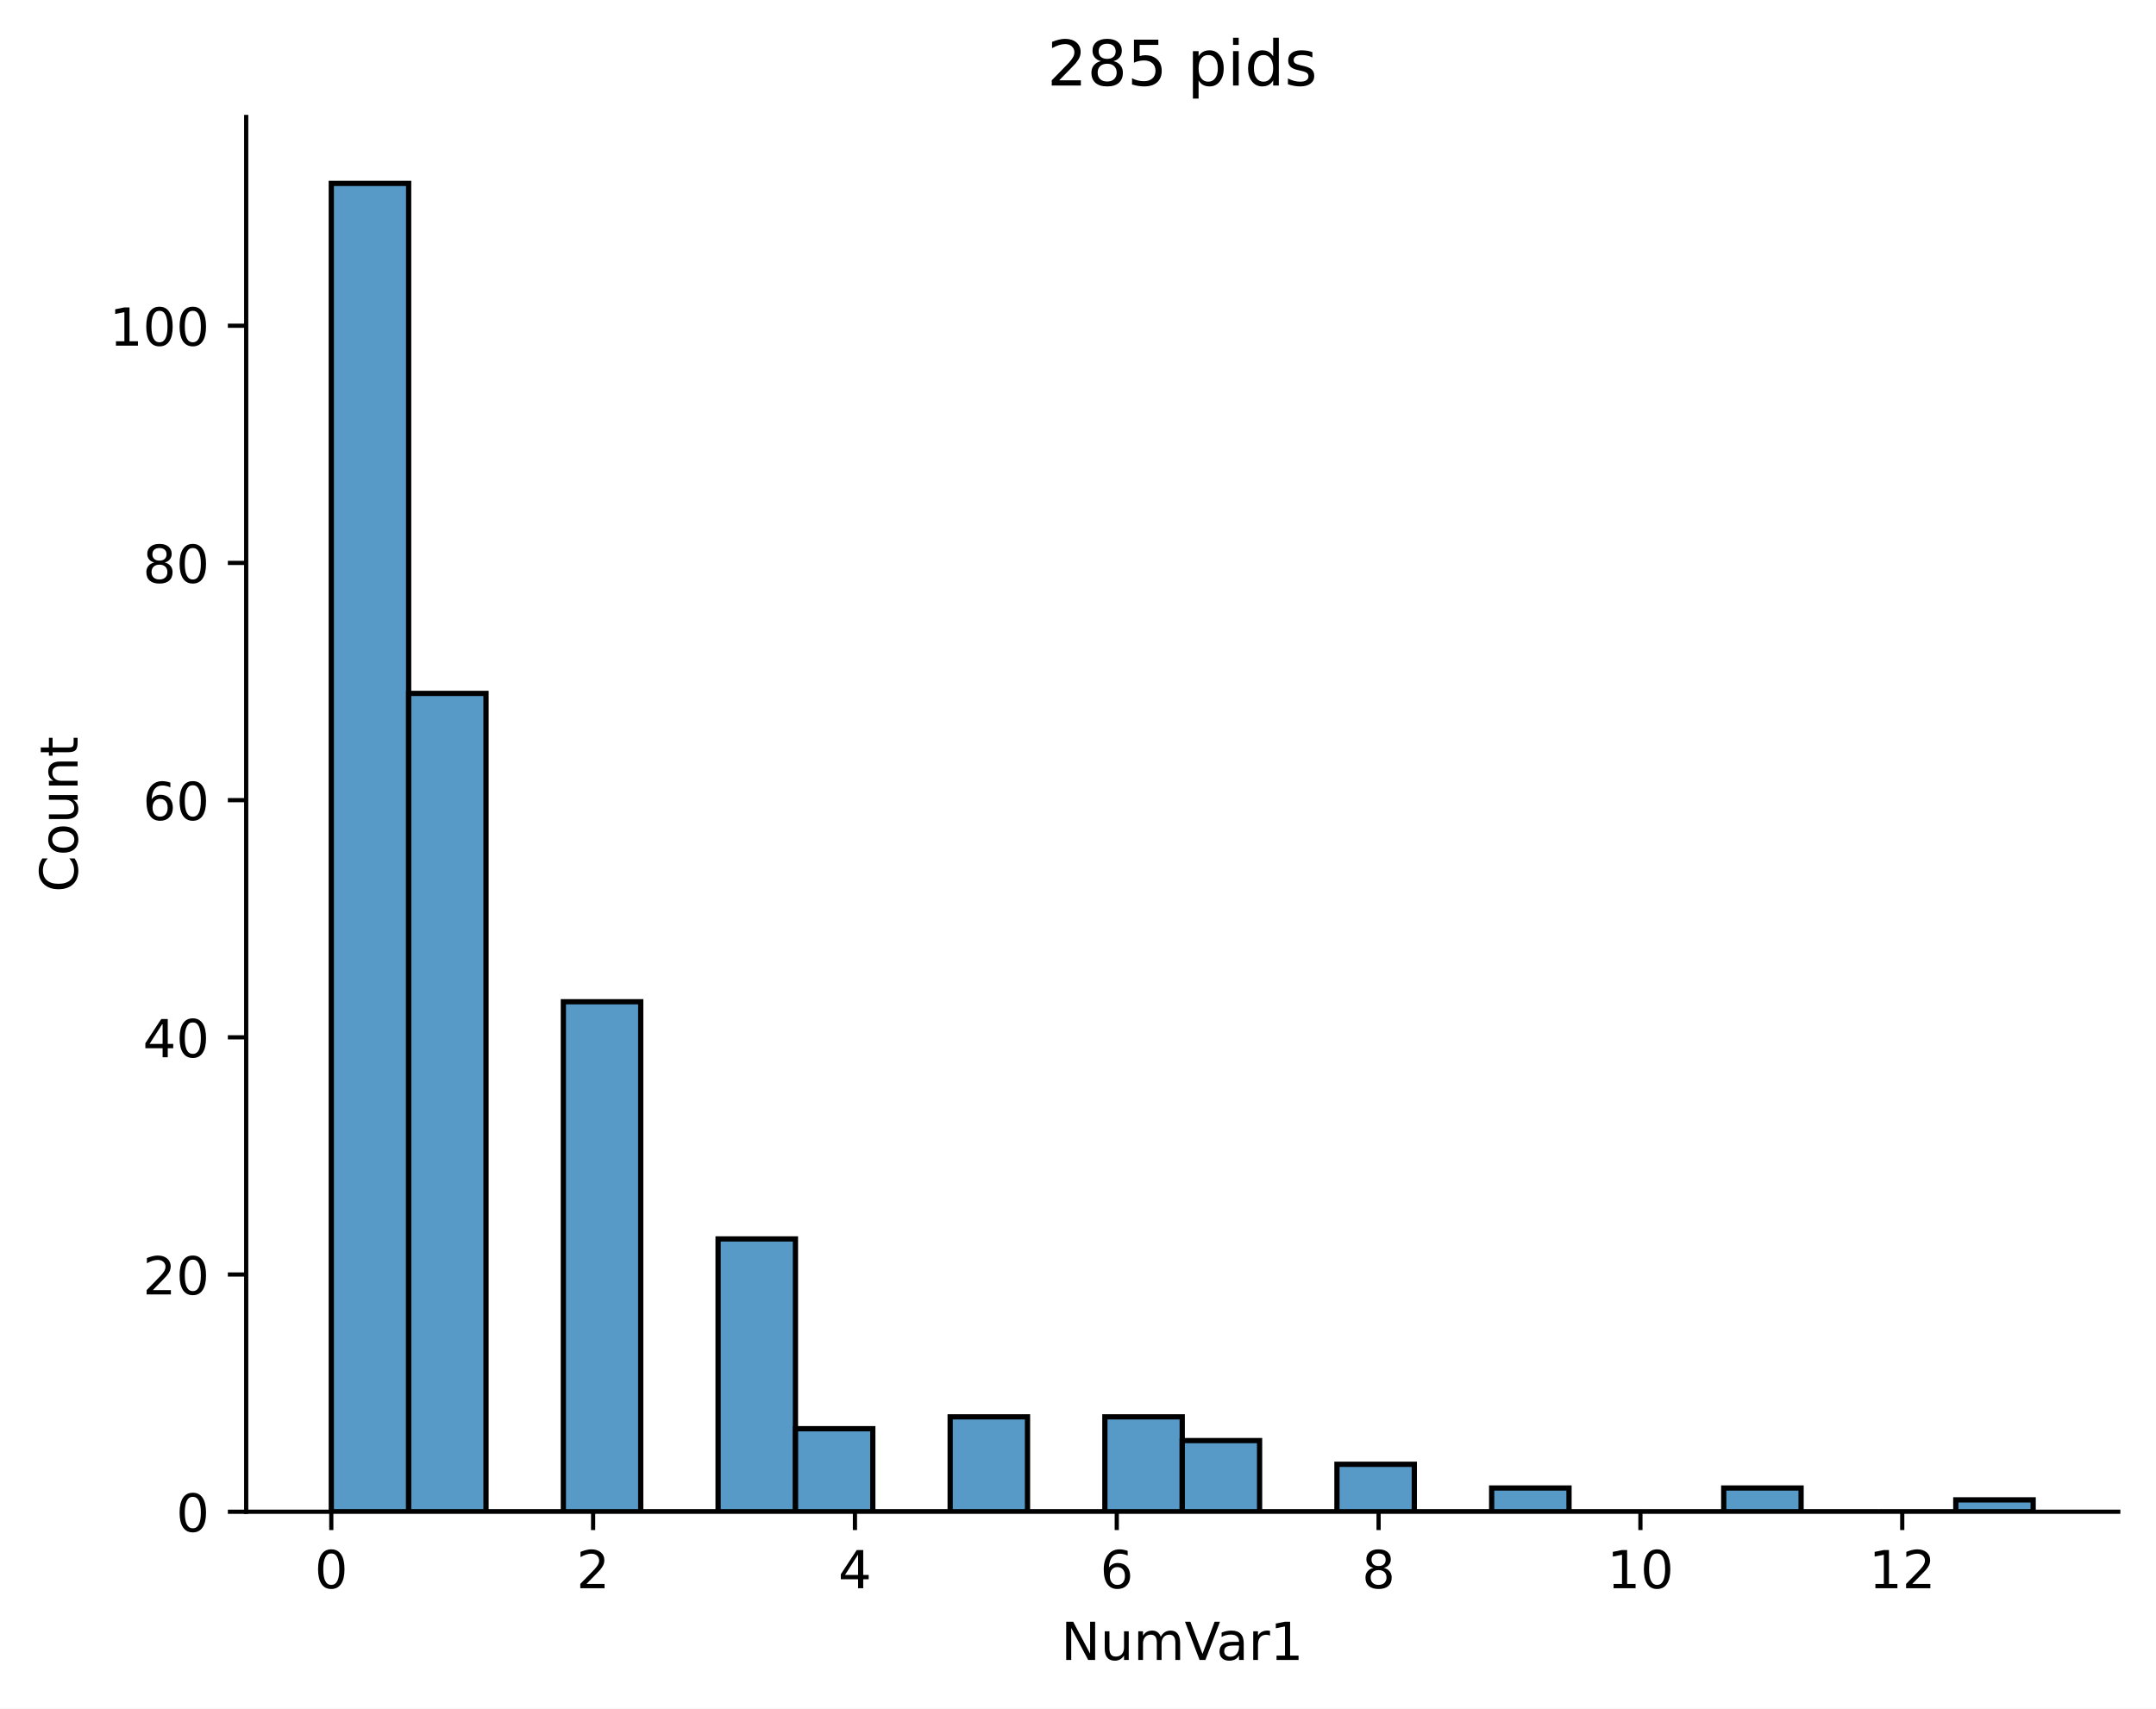
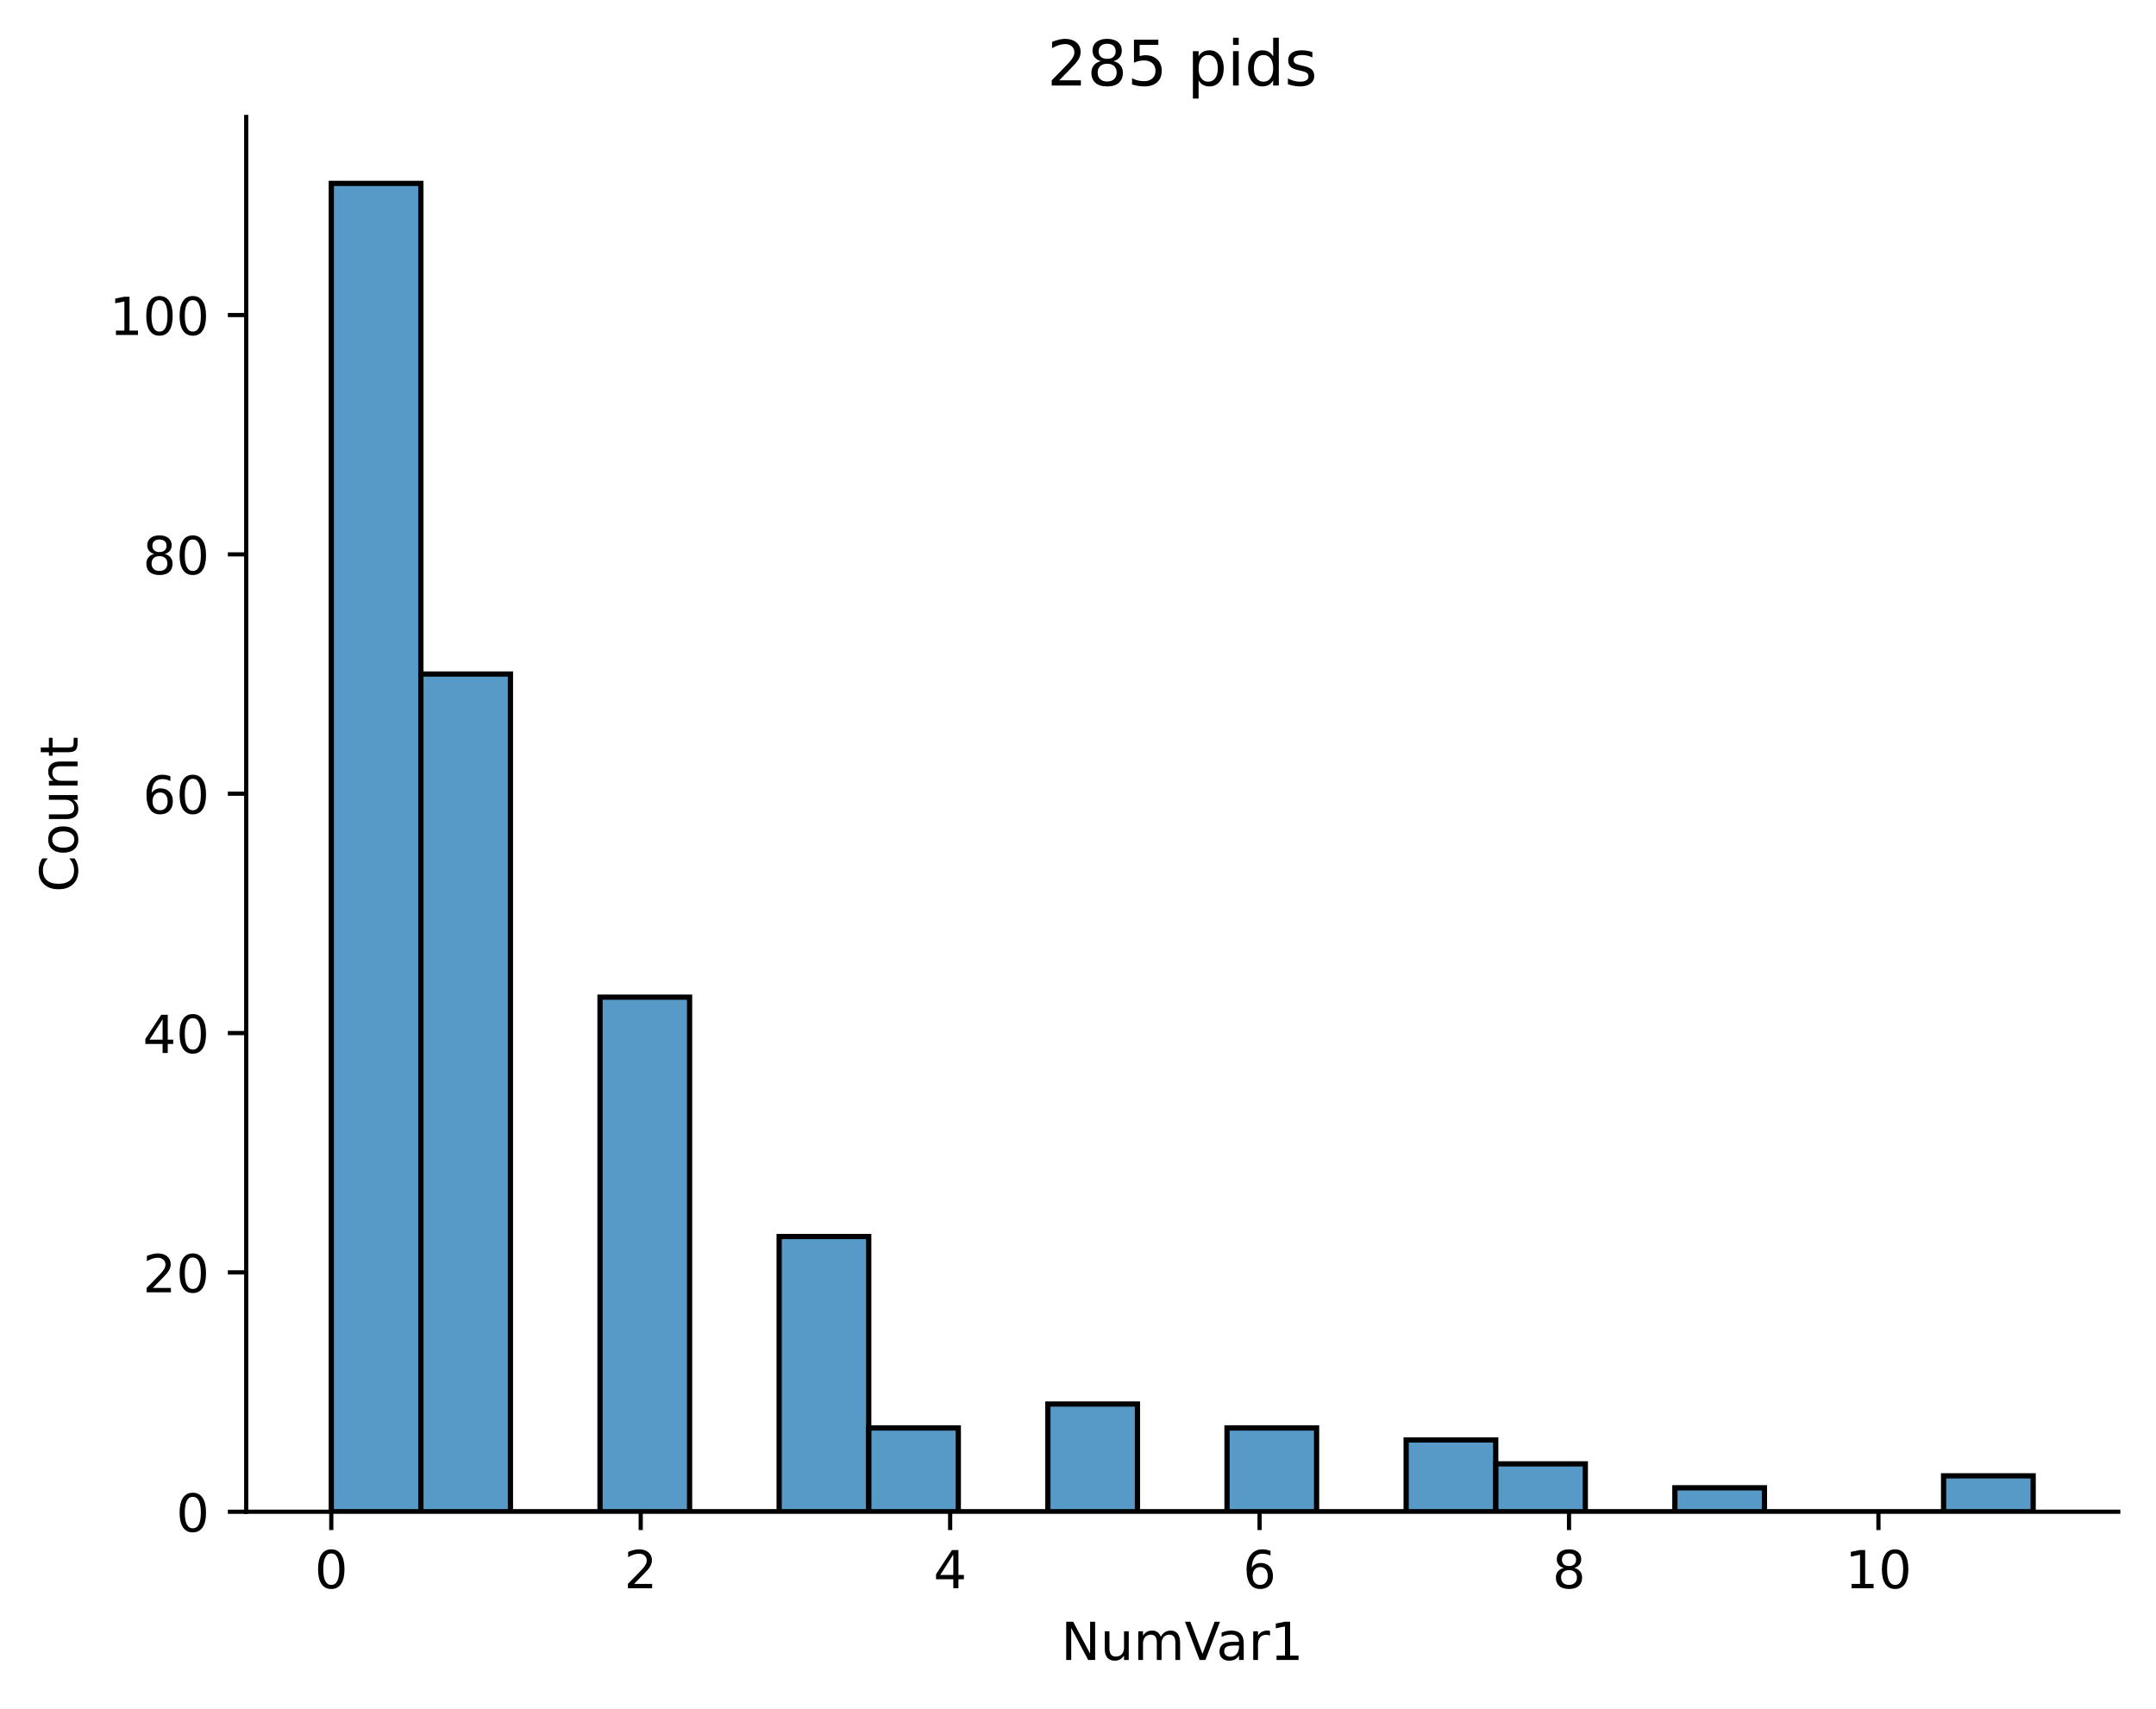
<svg xmlns="http://www.w3.org/2000/svg" xmlns:xlink="http://www.w3.org/1999/xlink" width="411.286pt" height="325.986pt" viewBox="0 0 411.286 325.986" version="1.1">
  <defs>
    <style type="text/css">*{stroke-linejoin: round; stroke-linecap: butt}</style>
  </defs>
  <g id="figure_1">
    <g id="patch_1">
      <path d="M 0 325.986  L 411.286 325.986  L 411.286 0  L 0 0  z " style="fill: #ffffff" />
    </g>
    <g id="axes_1">
      <g id="patch_2">
        <path d="M 46.966 288.43  L 404.086 288.43  L 404.086 22.318  L 46.966 22.318  z " style="fill: #ffffff" />
      </g>
      <g id="patch_3">
-         <path d="M 63.198 288.43  L 77.955 288.43  L 77.955 34.99  L 63.198 34.99  z " clip-path="url(#pda38c80ea5)" style="fill: #1f77b4; fill-opacity: 0.75; stroke: #000000; stroke-linejoin: miter" />
+         <path d="M 63.198 288.43  L 80.285 288.43  L 80.285 34.99  L 63.198 34.99  z " clip-path="url(#pc7901bb525)" style="fill: #1f77b4; fill-opacity: 0.75; stroke: #000000; stroke-linejoin: miter" />
      </g>
      <g id="patch_4">
-         <path d="M 77.955 288.43  L 92.712 288.43  L 92.712 132.293  L 77.955 132.293  z " clip-path="url(#pda38c80ea5)" style="fill: #1f77b4; fill-opacity: 0.75; stroke: #000000; stroke-linejoin: miter" />
+         <path d="M 80.285 288.43  L 97.373 288.43  L 97.373 128.603  L 80.285 128.603  z " clip-path="url(#pc7901bb525)" style="fill: #1f77b4; fill-opacity: 0.75; stroke: #000000; stroke-linejoin: miter" />
      </g>
      <g id="patch_5">
-         <path d="M 92.712 288.43  L 107.469 288.43  L 107.469 288.43  L 92.712 288.43  z " clip-path="url(#pda38c80ea5)" style="fill: #1f77b4; fill-opacity: 0.75; stroke: #000000; stroke-linejoin: miter" />
+         <path d="M 97.373 288.43  L 114.46 288.43  L 114.46 288.43  L 97.373 288.43  z " clip-path="url(#pc7901bb525)" style="fill: #1f77b4; fill-opacity: 0.75; stroke: #000000; stroke-linejoin: miter" />
      </g>
      <g id="patch_6">
-         <path d="M 107.469 288.43  L 122.226 288.43  L 122.226 191.127  L 107.469 191.127  z " clip-path="url(#pda38c80ea5)" style="fill: #1f77b4; fill-opacity: 0.75; stroke: #000000; stroke-linejoin: miter" />
+         <path d="M 114.46 288.43  L 131.547 288.43  L 131.547 190.251  L 114.46 190.251  z " clip-path="url(#pc7901bb525)" style="fill: #1f77b4; fill-opacity: 0.75; stroke: #000000; stroke-linejoin: miter" />
      </g>
      <g id="patch_7">
-         <path d="M 122.226 288.43  L 136.983 288.43  L 136.983 288.43  L 122.226 288.43  z " clip-path="url(#pda38c80ea5)" style="fill: #1f77b4; fill-opacity: 0.75; stroke: #000000; stroke-linejoin: miter" />
+         <path d="M 131.547 288.43  L 148.634 288.43  L 148.634 288.43  L 131.547 288.43  z " clip-path="url(#pc7901bb525)" style="fill: #1f77b4; fill-opacity: 0.75; stroke: #000000; stroke-linejoin: miter" />
      </g>
      <g id="patch_8">
-         <path d="M 136.983 288.43  L 151.741 288.43  L 151.741 236.384  L 136.983 236.384  z " clip-path="url(#pda38c80ea5)" style="fill: #1f77b4; fill-opacity: 0.75; stroke: #000000; stroke-linejoin: miter" />
+         <path d="M 148.634 288.43  L 165.721 288.43  L 165.721 235.916  L 148.634 235.916  z " clip-path="url(#pc7901bb525)" style="fill: #1f77b4; fill-opacity: 0.75; stroke: #000000; stroke-linejoin: miter" />
      </g>
      <g id="patch_9">
-         <path d="M 151.741 288.43  L 166.498 288.43  L 166.498 272.59  L 151.741 272.59  z " clip-path="url(#pda38c80ea5)" style="fill: #1f77b4; fill-opacity: 0.75; stroke: #000000; stroke-linejoin: miter" />
+         <path d="M 165.721 288.43  L 182.808 288.43  L 182.808 272.447  L 165.721 272.447  z " clip-path="url(#pc7901bb525)" style="fill: #1f77b4; fill-opacity: 0.75; stroke: #000000; stroke-linejoin: miter" />
      </g>
      <g id="patch_10">
-         <path d="M 166.498 288.43  L 181.255 288.43  L 181.255 288.43  L 166.498 288.43  z " clip-path="url(#pda38c80ea5)" style="fill: #1f77b4; fill-opacity: 0.75; stroke: #000000; stroke-linejoin: miter" />
+         <path d="M 182.808 288.43  L 199.895 288.43  L 199.895 288.43  L 182.808 288.43  z " clip-path="url(#pc7901bb525)" style="fill: #1f77b4; fill-opacity: 0.75; stroke: #000000; stroke-linejoin: miter" />
      </g>
      <g id="patch_11">
-         <path d="M 181.255 288.43  L 196.012 288.43  L 196.012 270.327  L 181.255 270.327  z " clip-path="url(#pda38c80ea5)" style="fill: #1f77b4; fill-opacity: 0.75; stroke: #000000; stroke-linejoin: miter" />
+         <path d="M 199.895 288.43  L 216.982 288.43  L 216.982 267.881  L 199.895 267.881  z " clip-path="url(#pc7901bb525)" style="fill: #1f77b4; fill-opacity: 0.75; stroke: #000000; stroke-linejoin: miter" />
      </g>
      <g id="patch_12">
-         <path d="M 196.012 288.43  L 210.769 288.43  L 210.769 288.43  L 196.012 288.43  z " clip-path="url(#pda38c80ea5)" style="fill: #1f77b4; fill-opacity: 0.75; stroke: #000000; stroke-linejoin: miter" />
+         <path d="M 216.982 288.43  L 234.069 288.43  L 234.069 288.43  L 216.982 288.43  z " clip-path="url(#pc7901bb525)" style="fill: #1f77b4; fill-opacity: 0.75; stroke: #000000; stroke-linejoin: miter" />
      </g>
      <g id="patch_13">
-         <path d="M 210.769 288.43  L 225.526 288.43  L 225.526 270.327  L 210.769 270.327  z " clip-path="url(#pda38c80ea5)" style="fill: #1f77b4; fill-opacity: 0.75; stroke: #000000; stroke-linejoin: miter" />
+         <path d="M 234.069 288.43  L 251.156 288.43  L 251.156 272.447  L 234.069 272.447  z " clip-path="url(#pc7901bb525)" style="fill: #1f77b4; fill-opacity: 0.75; stroke: #000000; stroke-linejoin: miter" />
      </g>
      <g id="patch_14">
-         <path d="M 225.526 288.43  L 240.283 288.43  L 240.283 274.853  L 225.526 274.853  z " clip-path="url(#pda38c80ea5)" style="fill: #1f77b4; fill-opacity: 0.75; stroke: #000000; stroke-linejoin: miter" />
+         <path d="M 251.156 288.43  L 268.243 288.43  L 268.243 288.43  L 251.156 288.43  z " clip-path="url(#pc7901bb525)" style="fill: #1f77b4; fill-opacity: 0.75; stroke: #000000; stroke-linejoin: miter" />
      </g>
      <g id="patch_15">
-         <path d="M 240.283 288.43  L 255.04 288.43  L 255.04 288.43  L 240.283 288.43  z " clip-path="url(#pda38c80ea5)" style="fill: #1f77b4; fill-opacity: 0.75; stroke: #000000; stroke-linejoin: miter" />
+         <path d="M 268.243 288.43  L 285.33 288.43  L 285.33 274.731  L 268.243 274.731  z " clip-path="url(#pc7901bb525)" style="fill: #1f77b4; fill-opacity: 0.75; stroke: #000000; stroke-linejoin: miter" />
      </g>
      <g id="patch_16">
-         <path d="M 255.04 288.43  L 269.797 288.43  L 269.797 279.379  L 255.04 279.379  z " clip-path="url(#pda38c80ea5)" style="fill: #1f77b4; fill-opacity: 0.75; stroke: #000000; stroke-linejoin: miter" />
+         <path d="M 285.33 288.43  L 302.417 288.43  L 302.417 279.297  L 285.33 279.297  z " clip-path="url(#pc7901bb525)" style="fill: #1f77b4; fill-opacity: 0.75; stroke: #000000; stroke-linejoin: miter" />
      </g>
      <g id="patch_17">
-         <path d="M 269.797 288.43  L 284.554 288.43  L 284.554 288.43  L 269.797 288.43  z " clip-path="url(#pda38c80ea5)" style="fill: #1f77b4; fill-opacity: 0.75; stroke: #000000; stroke-linejoin: miter" />
+         <path d="M 302.417 288.43  L 319.505 288.43  L 319.505 288.43  L 302.417 288.43  z " clip-path="url(#pc7901bb525)" style="fill: #1f77b4; fill-opacity: 0.75; stroke: #000000; stroke-linejoin: miter" />
      </g>
      <g id="patch_18">
-         <path d="M 284.554 288.43  L 299.311 288.43  L 299.311 283.904  L 284.554 283.904  z " clip-path="url(#pda38c80ea5)" style="fill: #1f77b4; fill-opacity: 0.75; stroke: #000000; stroke-linejoin: miter" />
+         <path d="M 319.505 288.43  L 336.592 288.43  L 336.592 283.864  L 319.505 283.864  z " clip-path="url(#pc7901bb525)" style="fill: #1f77b4; fill-opacity: 0.75; stroke: #000000; stroke-linejoin: miter" />
      </g>
      <g id="patch_19">
-         <path d="M 299.311 288.43  L 314.068 288.43  L 314.068 288.43  L 299.311 288.43  z " clip-path="url(#pda38c80ea5)" style="fill: #1f77b4; fill-opacity: 0.75; stroke: #000000; stroke-linejoin: miter" />
+         <path d="M 336.592 288.43  L 353.679 288.43  L 353.679 288.43  L 336.592 288.43  z " clip-path="url(#pc7901bb525)" style="fill: #1f77b4; fill-opacity: 0.75; stroke: #000000; stroke-linejoin: miter" />
      </g>
      <g id="patch_20">
-         <path d="M 314.068 288.43  L 328.825 288.43  L 328.825 288.43  L 314.068 288.43  z " clip-path="url(#pda38c80ea5)" style="fill: #1f77b4; fill-opacity: 0.75; stroke: #000000; stroke-linejoin: miter" />
+         <path d="M 353.679 288.43  L 370.766 288.43  L 370.766 288.43  L 353.679 288.43  z " clip-path="url(#pc7901bb525)" style="fill: #1f77b4; fill-opacity: 0.75; stroke: #000000; stroke-linejoin: miter" />
      </g>
      <g id="patch_21">
-         <path d="M 328.825 288.43  L 343.582 288.43  L 343.582 283.904  L 328.825 283.904  z " clip-path="url(#pda38c80ea5)" style="fill: #1f77b4; fill-opacity: 0.75; stroke: #000000; stroke-linejoin: miter" />
-       </g>
-       <g id="patch_22">
-         <path d="M 343.582 288.43  L 358.339 288.43  L 358.339 288.43  L 343.582 288.43  z " clip-path="url(#pda38c80ea5)" style="fill: #1f77b4; fill-opacity: 0.75; stroke: #000000; stroke-linejoin: miter" />
-       </g>
-       <g id="patch_23">
-         <path d="M 358.339 288.43  L 373.096 288.43  L 373.096 288.43  L 358.339 288.43  z " clip-path="url(#pda38c80ea5)" style="fill: #1f77b4; fill-opacity: 0.75; stroke: #000000; stroke-linejoin: miter" />
-       </g>
-       <g id="patch_24">
-         <path d="M 373.096 288.43  L 387.853 288.43  L 387.853 286.167  L 373.096 286.167  z " clip-path="url(#pda38c80ea5)" style="fill: #1f77b4; fill-opacity: 0.75; stroke: #000000; stroke-linejoin: miter" />
+         <path d="M 370.766 288.43  L 387.853 288.43  L 387.853 281.58  L 370.766 281.58  z " clip-path="url(#pc7901bb525)" style="fill: #1f77b4; fill-opacity: 0.75; stroke: #000000; stroke-linejoin: miter" />
      </g>
      <g id="matplotlib.axis_1">
        <g id="xtick_1">
          <g id="line2d_1">
            <defs>
-               <path id="m79a2167cb6" d="M 0 0  L 0 3.5  " style="stroke: #000000; stroke-width: 0.8" />
+               <path id="m92eabbe236" d="M 0 0  L 0 3.5  " style="stroke: #000000; stroke-width: 0.8" />
            </defs>
            <g>
-               <use xlink:href="#m79a2167cb6" x="63.198" y="288.43" style="stroke: #000000; stroke-width: 0.8" />
+               <use xlink:href="#m92eabbe236" x="63.198" y="288.43" style="stroke: #000000; stroke-width: 0.8" />
            </g>
          </g>
          <g id="text_1">
            <g transform="translate(60.0171 303.0286) scale(0.1 -0.1)">
              <defs>
                <path id="DejaVuSans-30" d="M 2034 4250  Q 1547 4250 1301 3770  Q 1056 3291 1056 2328  Q 1056 1369 1301 889  Q 1547 409 2034 409  Q 2525 409 2770 889  Q 3016 1369 3016 2328  Q 3016 3291 2770 3770  Q 2525 4250 2034 4250  z M 2034 4750  Q 2819 4750 3233 4129  Q 3647 3509 3647 2328  Q 3647 1150 3233 529  Q 2819 -91 2034 -91  Q 1250 -91 836 529  Q 422 1150 422 2328  Q 422 3509 836 4129  Q 1250 4750 2034 4750  z " transform="scale(0.015625)" />
              </defs>
              <use xlink:href="#DejaVuSans-30" />
            </g>
          </g>
        </g>
        <g id="xtick_2">
          <g id="line2d_2">
            <g>
-               <use xlink:href="#m79a2167cb6" x="113.145" y="288.43" style="stroke: #000000; stroke-width: 0.8" />
+               <use xlink:href="#m92eabbe236" x="122.226" y="288.43" style="stroke: #000000; stroke-width: 0.8" />
            </g>
          </g>
          <g id="text_2">
-             <g transform="translate(109.964 303.0286) scale(0.1 -0.1)">
+             <g transform="translate(119.0452 303.0286) scale(0.1 -0.1)">
              <defs>
                <path id="DejaVuSans-32" d="M 1228 531  L 3431 531  L 3431 0  L 469 0  L 469 531  Q 828 903 1448 1529  Q 2069 2156 2228 2338  Q 2531 2678 2651 2914  Q 2772 3150 2772 3378  Q 2772 3750 2511 3984  Q 2250 4219 1831 4219  Q 1534 4219 1204 4116  Q 875 4013 500 3803  L 500 4441  Q 881 4594 1212 4672  Q 1544 4750 1819 4750  Q 2544 4750 2975 4387  Q 3406 4025 3406 3419  Q 3406 3131 3298 2873  Q 3191 2616 2906 2266  Q 2828 2175 2409 1742  Q 1991 1309 1228 531  z " transform="scale(0.015625)" />
              </defs>
              <use xlink:href="#DejaVuSans-32" />
            </g>
          </g>
        </g>
        <g id="xtick_3">
          <g id="line2d_3">
            <g>
-               <use xlink:href="#m79a2167cb6" x="163.092" y="288.43" style="stroke: #000000; stroke-width: 0.8" />
+               <use xlink:href="#m92eabbe236" x="181.255" y="288.43" style="stroke: #000000; stroke-width: 0.8" />
            </g>
          </g>
          <g id="text_3">
-             <g transform="translate(159.9108 303.0286) scale(0.1 -0.1)">
+             <g transform="translate(178.0733 303.0286) scale(0.1 -0.1)">
              <defs>
                <path id="DejaVuSans-34" d="M 2419 4116  L 825 1625  L 2419 1625  L 2419 4116  z M 2253 4666  L 3047 4666  L 3047 1625  L 3713 1625  L 3713 1100  L 3047 1100  L 3047 0  L 2419 0  L 2419 1100  L 313 1100  L 313 1709  L 2253 4666  z " transform="scale(0.015625)" />
              </defs>
              <use xlink:href="#DejaVuSans-34" />
            </g>
          </g>
        </g>
        <g id="xtick_4">
          <g id="line2d_4">
            <g>
-               <use xlink:href="#m79a2167cb6" x="213.039" y="288.43" style="stroke: #000000; stroke-width: 0.8" />
+               <use xlink:href="#m92eabbe236" x="240.283" y="288.43" style="stroke: #000000; stroke-width: 0.8" />
            </g>
          </g>
          <g id="text_4">
-             <g transform="translate(209.8577 303.0286) scale(0.1 -0.1)">
+             <g transform="translate(237.1014 303.0286) scale(0.1 -0.1)">
              <defs>
                <path id="DejaVuSans-36" d="M 2113 2584  Q 1688 2584 1439 2293  Q 1191 2003 1191 1497  Q 1191 994 1439 701  Q 1688 409 2113 409  Q 2538 409 2786 701  Q 3034 994 3034 1497  Q 3034 2003 2786 2293  Q 2538 2584 2113 2584  z M 3366 4563  L 3366 3988  Q 3128 4100 2886 4159  Q 2644 4219 2406 4219  Q 1781 4219 1451 3797  Q 1122 3375 1075 2522  Q 1259 2794 1537 2939  Q 1816 3084 2150 3084  Q 2853 3084 3261 2657  Q 3669 2231 3669 1497  Q 3669 778 3244 343  Q 2819 -91 2113 -91  Q 1303 -91 875 529  Q 447 1150 447 2328  Q 447 3434 972 4092  Q 1497 4750 2381 4750  Q 2619 4750 2861 4703  Q 3103 4656 3366 4563  z " transform="scale(0.015625)" />
              </defs>
              <use xlink:href="#DejaVuSans-36" />
            </g>
          </g>
        </g>
        <g id="xtick_5">
          <g id="line2d_5">
            <g>
-               <use xlink:href="#m79a2167cb6" x="262.986" y="288.43" style="stroke: #000000; stroke-width: 0.8" />
+               <use xlink:href="#m92eabbe236" x="299.311" y="288.43" style="stroke: #000000; stroke-width: 0.8" />
            </g>
          </g>
          <g id="text_5">
-             <g transform="translate(259.8045 303.0286) scale(0.1 -0.1)">
+             <g transform="translate(296.1295 303.0286) scale(0.1 -0.1)">
              <defs>
                <path id="DejaVuSans-38" d="M 2034 2216  Q 1584 2216 1326 1975  Q 1069 1734 1069 1313  Q 1069 891 1326 650  Q 1584 409 2034 409  Q 2484 409 2743 651  Q 3003 894 3003 1313  Q 3003 1734 2745 1975  Q 2488 2216 2034 2216  z M 1403 2484  Q 997 2584 770 2862  Q 544 3141 544 3541  Q 544 4100 942 4425  Q 1341 4750 2034 4750  Q 2731 4750 3128 4425  Q 3525 4100 3525 3541  Q 3525 3141 3298 2862  Q 3072 2584 2669 2484  Q 3125 2378 3379 2068  Q 3634 1759 3634 1313  Q 3634 634 3220 271  Q 2806 -91 2034 -91  Q 1263 -91 848 271  Q 434 634 434 1313  Q 434 1759 690 2068  Q 947 2378 1403 2484  z M 1172 3481  Q 1172 3119 1398 2916  Q 1625 2713 2034 2713  Q 2441 2713 2670 2916  Q 2900 3119 2900 3481  Q 2900 3844 2670 4047  Q 2441 4250 2034 4250  Q 1625 4250 1398 4047  Q 1172 3844 1172 3481  z " transform="scale(0.015625)" />
              </defs>
              <use xlink:href="#DejaVuSans-38" />
            </g>
          </g>
        </g>
        <g id="xtick_6">
          <g id="line2d_6">
            <g>
-               <use xlink:href="#m79a2167cb6" x="312.933" y="288.43" style="stroke: #000000; stroke-width: 0.8" />
+               <use xlink:href="#m92eabbe236" x="358.339" y="288.43" style="stroke: #000000; stroke-width: 0.8" />
            </g>
          </g>
          <g id="text_6">
-             <g transform="translate(306.5701 303.0286) scale(0.1 -0.1)">
+             <g transform="translate(351.9763 303.0286) scale(0.1 -0.1)">
              <defs>
                <path id="DejaVuSans-31" d="M 794 531  L 1825 531  L 1825 4091  L 703 3866  L 703 4441  L 1819 4666  L 2450 4666  L 2450 531  L 3481 531  L 3481 0  L 794 0  L 794 531  z " transform="scale(0.015625)" />
              </defs>
              <use xlink:href="#DejaVuSans-31" />
              <use xlink:href="#DejaVuSans-30" x="63.623" />
            </g>
          </g>
        </g>
-         <g id="xtick_7">
-           <g id="line2d_7">
-             <g>
-               <use xlink:href="#m79a2167cb6" x="362.879" y="288.43" style="stroke: #000000; stroke-width: 0.8" />
-             </g>
-           </g>
-           <g id="text_7">
-             <g transform="translate(356.517 303.0286) scale(0.1 -0.1)">
-               <use xlink:href="#DejaVuSans-31" />
-               <use xlink:href="#DejaVuSans-32" x="63.623" />
-             </g>
-           </g>
-         </g>
-         <g id="text_8">
+         <g id="text_7">
          <g transform="translate(202.4123 316.7067) scale(0.1 -0.1)">
            <defs>
              <path id="DejaVuSans-4e" d="M 628 4666  L 1478 4666  L 3547 763  L 3547 4666  L 4159 4666  L 4159 0  L 3309 0  L 1241 3903  L 1241 0  L 628 0  L 628 4666  z " transform="scale(0.015625)" />
              <path id="DejaVuSans-75" d="M 544 1381  L 544 3500  L 1119 3500  L 1119 1403  Q 1119 906 1312 657  Q 1506 409 1894 409  Q 2359 409 2629 706  Q 2900 1003 2900 1516  L 2900 3500  L 3475 3500  L 3475 0  L 2900 0  L 2900 538  Q 2691 219 2414 64  Q 2138 -91 1772 -91  Q 1169 -91 856 284  Q 544 659 544 1381  z M 1991 3584  L 1991 3584  z " transform="scale(0.015625)" />
              <path id="DejaVuSans-6d" d="M 3328 2828  Q 3544 3216 3844 3400  Q 4144 3584 4550 3584  Q 5097 3584 5394 3201  Q 5691 2819 5691 2113  L 5691 0  L 5113 0  L 5113 2094  Q 5113 2597 4934 2840  Q 4756 3084 4391 3084  Q 3944 3084 3684 2787  Q 3425 2491 3425 1978  L 3425 0  L 2847 0  L 2847 2094  Q 2847 2600 2669 2842  Q 2491 3084 2119 3084  Q 1678 3084 1418 2786  Q 1159 2488 1159 1978  L 1159 0  L 581 0  L 581 3500  L 1159 3500  L 1159 2956  Q 1356 3278 1631 3431  Q 1906 3584 2284 3584  Q 2666 3584 2933 3390  Q 3200 3197 3328 2828  z " transform="scale(0.015625)" />
              <path id="DejaVuSans-56" d="M 1831 0  L 50 4666  L 709 4666  L 2188 738  L 3669 4666  L 4325 4666  L 2547 0  L 1831 0  z " transform="scale(0.015625)" />
              <path id="DejaVuSans-61" d="M 2194 1759  Q 1497 1759 1228 1600  Q 959 1441 959 1056  Q 959 750 1161 570  Q 1363 391 1709 391  Q 2188 391 2477 730  Q 2766 1069 2766 1631  L 2766 1759  L 2194 1759  z M 3341 1997  L 3341 0  L 2766 0  L 2766 531  Q 2569 213 2275 61  Q 1981 -91 1556 -91  Q 1019 -91 701 211  Q 384 513 384 1019  Q 384 1609 779 1909  Q 1175 2209 1959 2209  L 2766 2209  L 2766 2266  Q 2766 2663 2505 2880  Q 2244 3097 1772 3097  Q 1472 3097 1187 3025  Q 903 2953 641 2809  L 641 3341  Q 956 3463 1253 3523  Q 1550 3584 1831 3584  Q 2591 3584 2966 3190  Q 3341 2797 3341 1997  z " transform="scale(0.015625)" />
              <path id="DejaVuSans-72" d="M 2631 2963  Q 2534 3019 2420 3045  Q 2306 3072 2169 3072  Q 1681 3072 1420 2755  Q 1159 2438 1159 1844  L 1159 0  L 581 0  L 581 3500  L 1159 3500  L 1159 2956  Q 1341 3275 1631 3429  Q 1922 3584 2338 3584  Q 2397 3584 2469 3576  Q 2541 3569 2628 3553  L 2631 2963  z " transform="scale(0.015625)" />
            </defs>
            <use xlink:href="#DejaVuSans-4e" />
            <use xlink:href="#DejaVuSans-75" x="74.805" />
            <use xlink:href="#DejaVuSans-6d" x="138.184" />
            <use xlink:href="#DejaVuSans-56" x="235.596" />
            <use xlink:href="#DejaVuSans-61" x="296.254" />
            <use xlink:href="#DejaVuSans-72" x="357.533" />
            <use xlink:href="#DejaVuSans-31" x="398.646" />
          </g>
        </g>
      </g>
      <g id="matplotlib.axis_2">
        <g id="ytick_1">
-           <g id="line2d_8">
+           <g id="line2d_7">
            <defs>
-               <path id="mdaed09a979" d="M 0 0  L -3.5 0  " style="stroke: #000000; stroke-width: 0.8" />
+               <path id="mf8bec43700" d="M 0 0  L -3.5 0  " style="stroke: #000000; stroke-width: 0.8" />
            </defs>
            <g>
-               <use xlink:href="#mdaed09a979" x="46.966" y="288.43" style="stroke: #000000; stroke-width: 0.8" />
-             </g>
-           </g>
-           <g id="text_9">
+               <use xlink:href="#mf8bec43700" x="46.966" y="288.43" style="stroke: #000000; stroke-width: 0.8" />
+             </g>
+           </g>
+           <g id="text_8">
            <g transform="translate(33.60312 292.2293) scale(0.1 -0.1)">
              <use xlink:href="#DejaVuSans-30" />
            </g>
          </g>
        </g>
        <g id="ytick_2">
+           <g id="line2d_8">
+             <g>
+               <use xlink:href="#mf8bec43700" x="46.966" y="242.765" style="stroke: #000000; stroke-width: 0.8" />
+             </g>
+           </g>
+           <g id="text_9">
+             <g transform="translate(27.24063 246.5645) scale(0.1 -0.1)">
+               <use xlink:href="#DejaVuSans-32" />
+               <use xlink:href="#DejaVuSans-30" x="63.623" />
+             </g>
+           </g>
+         </g>
+         <g id="ytick_3">
          <g id="line2d_9">
            <g>
-               <use xlink:href="#mdaed09a979" x="46.966" y="243.173" style="stroke: #000000; stroke-width: 0.8" />
+               <use xlink:href="#mf8bec43700" x="46.966" y="197.1" style="stroke: #000000; stroke-width: 0.8" />
            </g>
          </g>
          <g id="text_10">
-             <g transform="translate(27.24063 246.9722) scale(0.1 -0.1)">
-               <use xlink:href="#DejaVuSans-32" />
-               <use xlink:href="#DejaVuSans-30" x="63.623" />
-             </g>
-           </g>
-         </g>
-         <g id="ytick_3">
+             <g transform="translate(27.24063 200.8996) scale(0.1 -0.1)">
+               <use xlink:href="#DejaVuSans-34" />
+               <use xlink:href="#DejaVuSans-30" x="63.623" />
+             </g>
+           </g>
+         </g>
+         <g id="ytick_4">
          <g id="line2d_10">
            <g>
-               <use xlink:href="#mdaed09a979" x="46.966" y="197.916" style="stroke: #000000; stroke-width: 0.8" />
+               <use xlink:href="#mf8bec43700" x="46.966" y="151.436" style="stroke: #000000; stroke-width: 0.8" />
            </g>
          </g>
          <g id="text_11">
-             <g transform="translate(27.24063 201.7151) scale(0.1 -0.1)">
-               <use xlink:href="#DejaVuSans-34" />
-               <use xlink:href="#DejaVuSans-30" x="63.623" />
-             </g>
-           </g>
-         </g>
-         <g id="ytick_4">
+             <g transform="translate(27.24063 155.2347) scale(0.1 -0.1)">
+               <use xlink:href="#DejaVuSans-36" />
+               <use xlink:href="#DejaVuSans-30" x="63.623" />
+             </g>
+           </g>
+         </g>
+         <g id="ytick_5">
          <g id="line2d_11">
            <g>
-               <use xlink:href="#mdaed09a979" x="46.966" y="152.659" style="stroke: #000000; stroke-width: 0.8" />
+               <use xlink:href="#mf8bec43700" x="46.966" y="105.771" style="stroke: #000000; stroke-width: 0.8" />
            </g>
          </g>
          <g id="text_12">
-             <g transform="translate(27.24063 156.4579) scale(0.1 -0.1)">
-               <use xlink:href="#DejaVuSans-36" />
-               <use xlink:href="#DejaVuSans-30" x="63.623" />
-             </g>
-           </g>
-         </g>
-         <g id="ytick_5">
+             <g transform="translate(27.24063 109.5699) scale(0.1 -0.1)">
+               <use xlink:href="#DejaVuSans-38" />
+               <use xlink:href="#DejaVuSans-30" x="63.623" />
+             </g>
+           </g>
+         </g>
+         <g id="ytick_6">
          <g id="line2d_12">
            <g>
-               <use xlink:href="#mdaed09a979" x="46.966" y="107.402" style="stroke: #000000; stroke-width: 0.8" />
+               <use xlink:href="#mf8bec43700" x="46.966" y="60.106" style="stroke: #000000; stroke-width: 0.8" />
            </g>
          </g>
          <g id="text_13">
-             <g transform="translate(27.24063 111.2008) scale(0.1 -0.1)">
-               <use xlink:href="#DejaVuSans-38" />
-               <use xlink:href="#DejaVuSans-30" x="63.623" />
-             </g>
-           </g>
-         </g>
-         <g id="ytick_6">
-           <g id="line2d_13">
-             <g>
-               <use xlink:href="#mdaed09a979" x="46.966" y="62.144" style="stroke: #000000; stroke-width: 0.8" />
-             </g>
-           </g>
-           <g id="text_14">
-             <g transform="translate(20.87813 65.94363) scale(0.1 -0.1)">
+             <g transform="translate(20.87813 63.90502) scale(0.1 -0.1)">
              <use xlink:href="#DejaVuSans-31" />
              <use xlink:href="#DejaVuSans-30" x="63.623" />
              <use xlink:href="#DejaVuSans-30" x="127.246" />
            </g>
          </g>
        </g>
-         <g id="text_15">
+         <g id="text_14">
          <g transform="translate(14.79844 170.2226) rotate(-90) scale(0.1 -0.1)">
            <defs>
              <path id="DejaVuSans-43" d="M 4122 4306  L 4122 3641  Q 3803 3938 3442 4084  Q 3081 4231 2675 4231  Q 1875 4231 1450 3742  Q 1025 3253 1025 2328  Q 1025 1406 1450 917  Q 1875 428 2675 428  Q 3081 428 3442 575  Q 3803 722 4122 1019  L 4122 359  Q 3791 134 3420 21  Q 3050 -91 2638 -91  Q 1578 -91 968 557  Q 359 1206 359 2328  Q 359 3453 968 4101  Q 1578 4750 2638 4750  Q 3056 4750 3426 4639  Q 3797 4528 4122 4306  z " transform="scale(0.015625)" />
              <path id="DejaVuSans-6f" d="M 1959 3097  Q 1497 3097 1228 2736  Q 959 2375 959 1747  Q 959 1119 1226 758  Q 1494 397 1959 397  Q 2419 397 2687 759  Q 2956 1122 2956 1747  Q 2956 2369 2687 2733  Q 2419 3097 1959 3097  z M 1959 3584  Q 2709 3584 3137 3096  Q 3566 2609 3566 1747  Q 3566 888 3137 398  Q 2709 -91 1959 -91  Q 1206 -91 779 398  Q 353 888 353 1747  Q 353 2609 779 3096  Q 1206 3584 1959 3584  z " transform="scale(0.015625)" />
              <path id="DejaVuSans-6e" d="M 3513 2113  L 3513 0  L 2938 0  L 2938 2094  Q 2938 2591 2744 2837  Q 2550 3084 2163 3084  Q 1697 3084 1428 2787  Q 1159 2491 1159 1978  L 1159 0  L 581 0  L 581 3500  L 1159 3500  L 1159 2956  Q 1366 3272 1645 3428  Q 1925 3584 2291 3584  Q 2894 3584 3203 3211  Q 3513 2838 3513 2113  z " transform="scale(0.015625)" />
              <path id="DejaVuSans-74" d="M 1172 4494  L 1172 3500  L 2356 3500  L 2356 3053  L 1172 3053  L 1172 1153  Q 1172 725 1289 603  Q 1406 481 1766 481  L 2356 481  L 2356 0  L 1766 0  Q 1100 0 847 248  Q 594 497 594 1153  L 594 3053  L 172 3053  L 172 3500  L 594 3500  L 594 4494  L 1172 4494  z " transform="scale(0.015625)" />
            </defs>
            <use xlink:href="#DejaVuSans-43" />
            <use xlink:href="#DejaVuSans-6f" x="69.824" />
            <use xlink:href="#DejaVuSans-75" x="131.006" />
            <use xlink:href="#DejaVuSans-6e" x="194.385" />
            <use xlink:href="#DejaVuSans-74" x="257.764" />
          </g>
        </g>
      </g>
-       <g id="patch_25">
+       <g id="patch_22">
        <path d="M 46.966 288.43  L 46.966 22.318  " style="fill: none; stroke: #000000; stroke-width: 0.8; stroke-linejoin: miter; stroke-linecap: square" />
      </g>
-       <g id="patch_26">
+       <g id="patch_23">
        <path d="M 46.966 288.43  L 404.086 288.43  " style="fill: none; stroke: #000000; stroke-width: 0.8; stroke-linejoin: miter; stroke-linecap: square" />
      </g>
-       <g id="text_16">
+       <g id="text_15">
        <g transform="translate(199.7556 16.31812) scale(0.12 -0.12)">
          <defs>
            <path id="DejaVuSans-35" d="M 691 4666  L 3169 4666  L 3169 4134  L 1269 4134  L 1269 2991  Q 1406 3038 1543 3061  Q 1681 3084 1819 3084  Q 2600 3084 3056 2656  Q 3513 2228 3513 1497  Q 3513 744 3044 326  Q 2575 -91 1722 -91  Q 1428 -91 1123 -41  Q 819 9 494 109  L 494 744  Q 775 591 1075 516  Q 1375 441 1709 441  Q 2250 441 2565 725  Q 2881 1009 2881 1497  Q 2881 1984 2565 2268  Q 2250 2553 1709 2553  Q 1456 2553 1204 2497  Q 953 2441 691 2322  L 691 4666  z " transform="scale(0.015625)" />
            <path id="DejaVuSans-20" transform="scale(0.015625)" />
            <path id="DejaVuSans-70" d="M 1159 525  L 1159 -1331  L 581 -1331  L 581 3500  L 1159 3500  L 1159 2969  Q 1341 3281 1617 3432  Q 1894 3584 2278 3584  Q 2916 3584 3314 3078  Q 3713 2572 3713 1747  Q 3713 922 3314 415  Q 2916 -91 2278 -91  Q 1894 -91 1617 61  Q 1341 213 1159 525  z M 3116 1747  Q 3116 2381 2855 2742  Q 2594 3103 2138 3103  Q 1681 3103 1420 2742  Q 1159 2381 1159 1747  Q 1159 1113 1420 752  Q 1681 391 2138 391  Q 2594 391 2855 752  Q 3116 1113 3116 1747  z " transform="scale(0.015625)" />
            <path id="DejaVuSans-69" d="M 603 3500  L 1178 3500  L 1178 0  L 603 0  L 603 3500  z M 603 4863  L 1178 4863  L 1178 4134  L 603 4134  L 603 4863  z " transform="scale(0.015625)" />
            <path id="DejaVuSans-64" d="M 2906 2969  L 2906 4863  L 3481 4863  L 3481 0  L 2906 0  L 2906 525  Q 2725 213 2448 61  Q 2172 -91 1784 -91  Q 1150 -91 751 415  Q 353 922 353 1747  Q 353 2572 751 3078  Q 1150 3584 1784 3584  Q 2172 3584 2448 3432  Q 2725 3281 2906 2969  z M 947 1747  Q 947 1113 1208 752  Q 1469 391 1925 391  Q 2381 391 2643 752  Q 2906 1113 2906 1747  Q 2906 2381 2643 2742  Q 2381 3103 1925 3103  Q 1469 3103 1208 2742  Q 947 2381 947 1747  z " transform="scale(0.015625)" />
            <path id="DejaVuSans-73" d="M 2834 3397  L 2834 2853  Q 2591 2978 2328 3040  Q 2066 3103 1784 3103  Q 1356 3103 1142 2972  Q 928 2841 928 2578  Q 928 2378 1081 2264  Q 1234 2150 1697 2047  L 1894 2003  Q 2506 1872 2764 1633  Q 3022 1394 3022 966  Q 3022 478 2636 193  Q 2250 -91 1575 -91  Q 1294 -91 989 -36  Q 684 19 347 128  L 347 722  Q 666 556 975 473  Q 1284 391 1588 391  Q 1994 391 2212 530  Q 2431 669 2431 922  Q 2431 1156 2273 1281  Q 2116 1406 1581 1522  L 1381 1569  Q 847 1681 609 1914  Q 372 2147 372 2553  Q 372 3047 722 3315  Q 1072 3584 1716 3584  Q 2034 3584 2315 3537  Q 2597 3491 2834 3397  z " transform="scale(0.015625)" />
          </defs>
          <use xlink:href="#DejaVuSans-32" />
          <use xlink:href="#DejaVuSans-38" x="63.623" />
          <use xlink:href="#DejaVuSans-35" x="127.246" />
          <use xlink:href="#DejaVuSans-20" x="190.869" />
          <use xlink:href="#DejaVuSans-70" x="222.656" />
          <use xlink:href="#DejaVuSans-69" x="286.133" />
          <use xlink:href="#DejaVuSans-64" x="313.916" />
          <use xlink:href="#DejaVuSans-73" x="377.393" />
        </g>
      </g>
    </g>
  </g>
  <defs>
-     <clipPath id="pda38c80ea5">
+     <clipPath id="pc7901bb525">
      <rect x="46.966" y="22.318" width="357.12" height="266.112" />
    </clipPath>
  </defs>
</svg>
